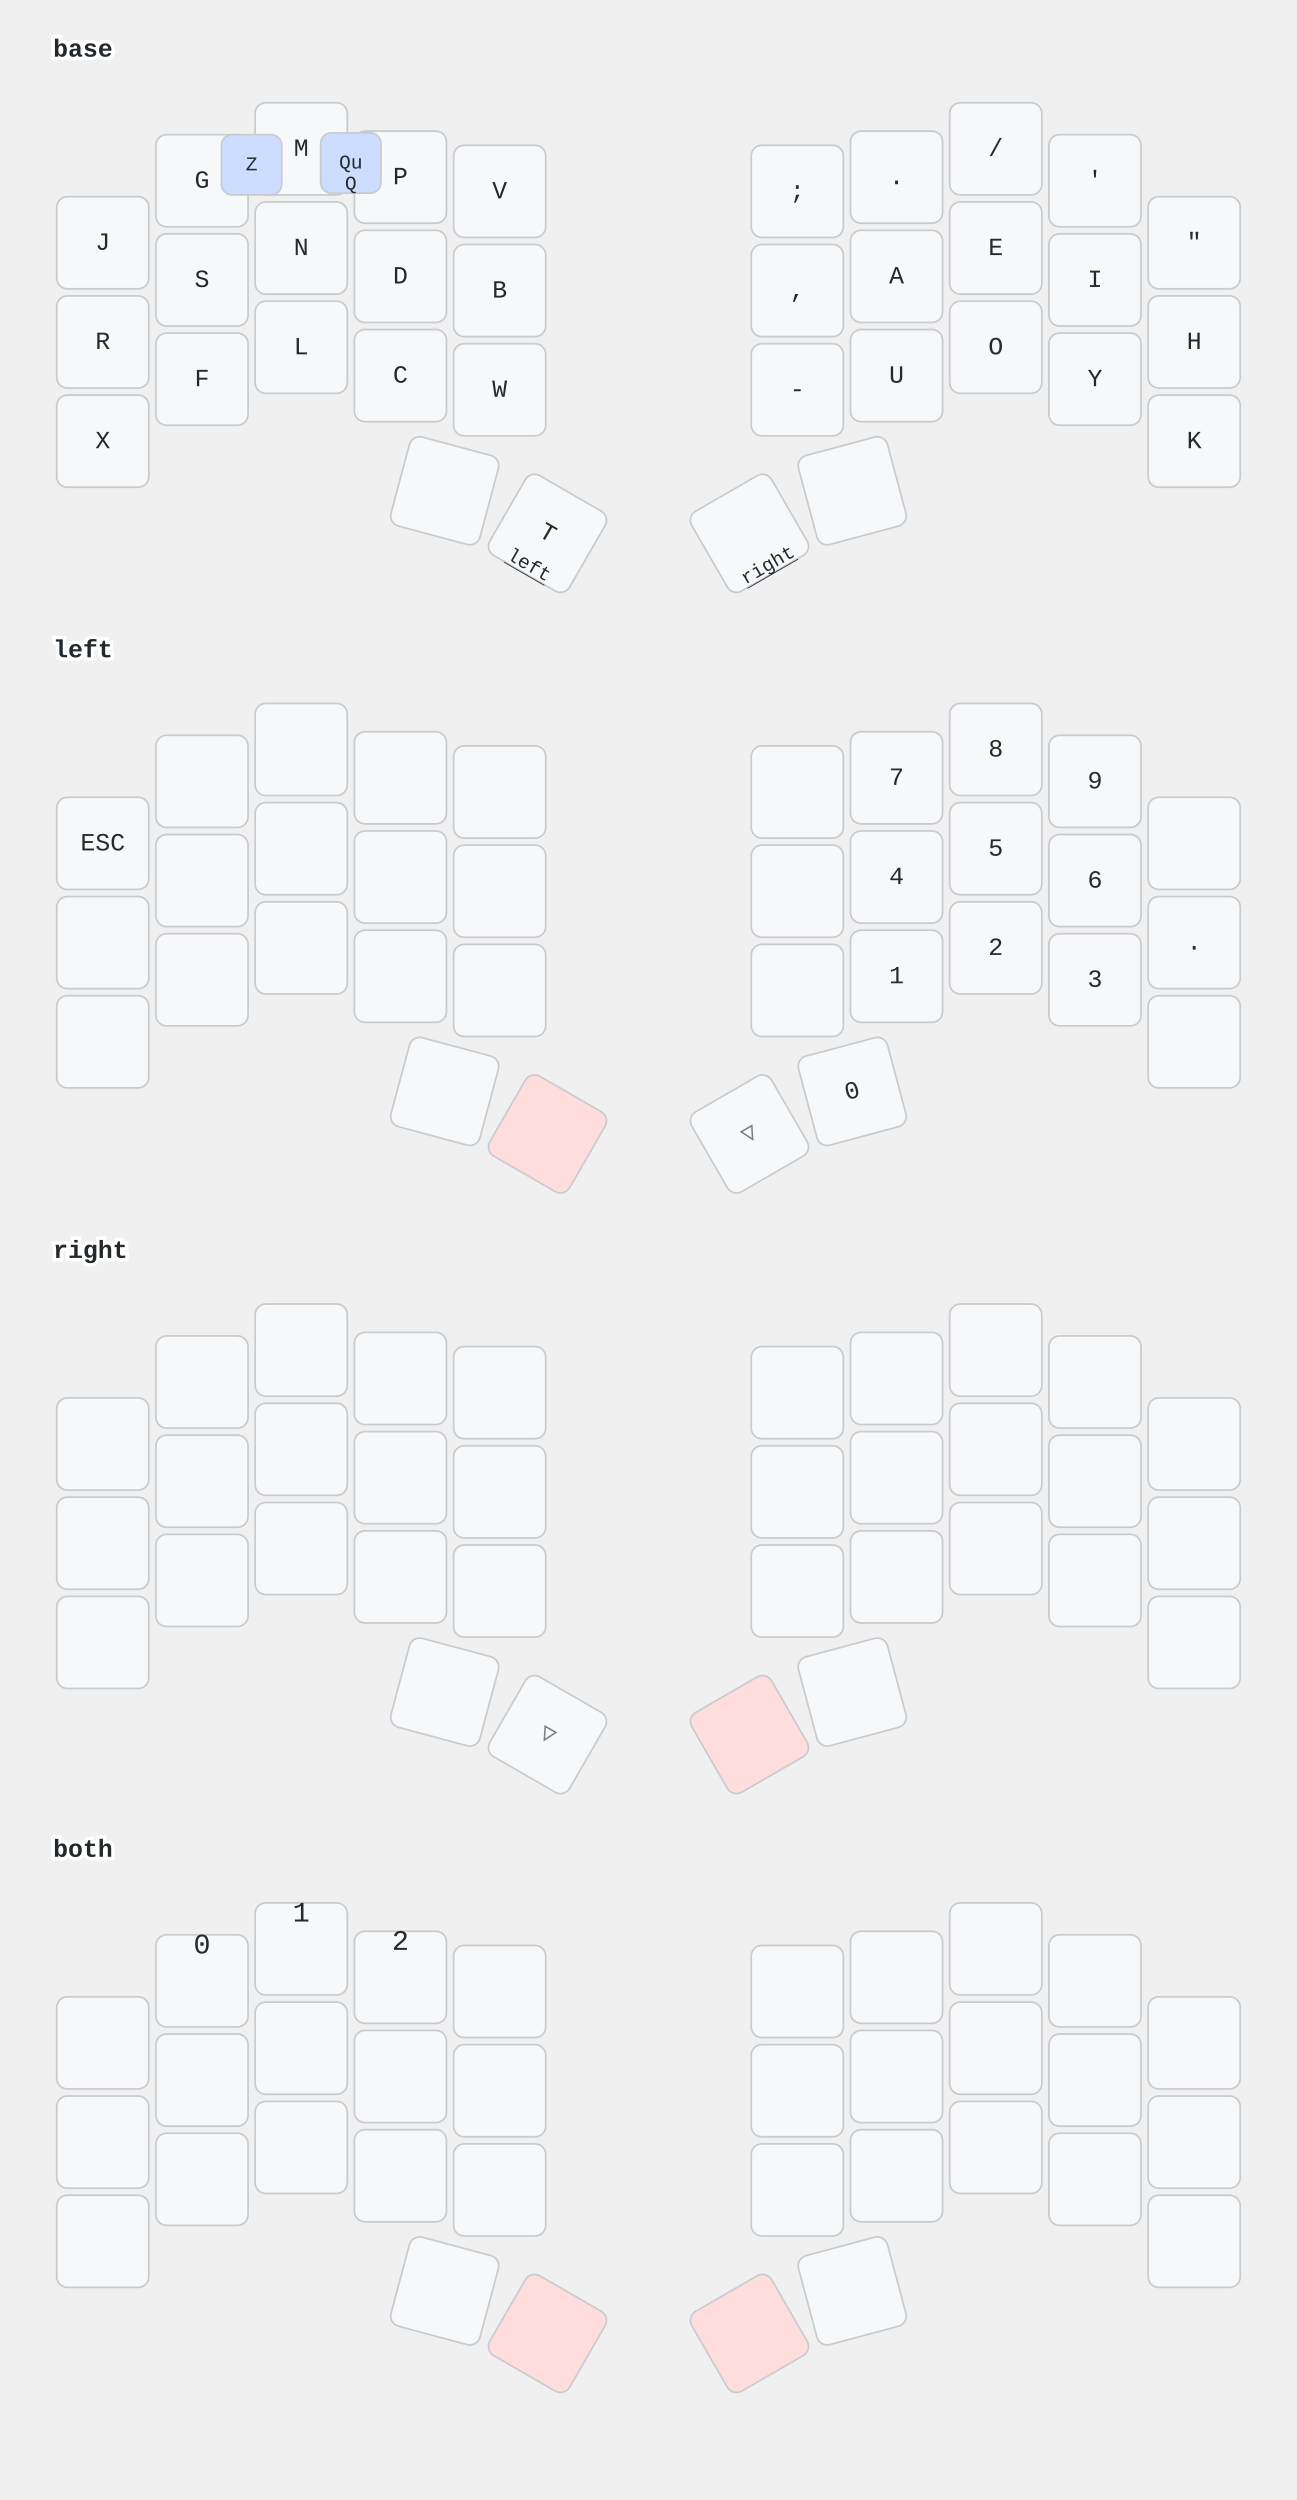
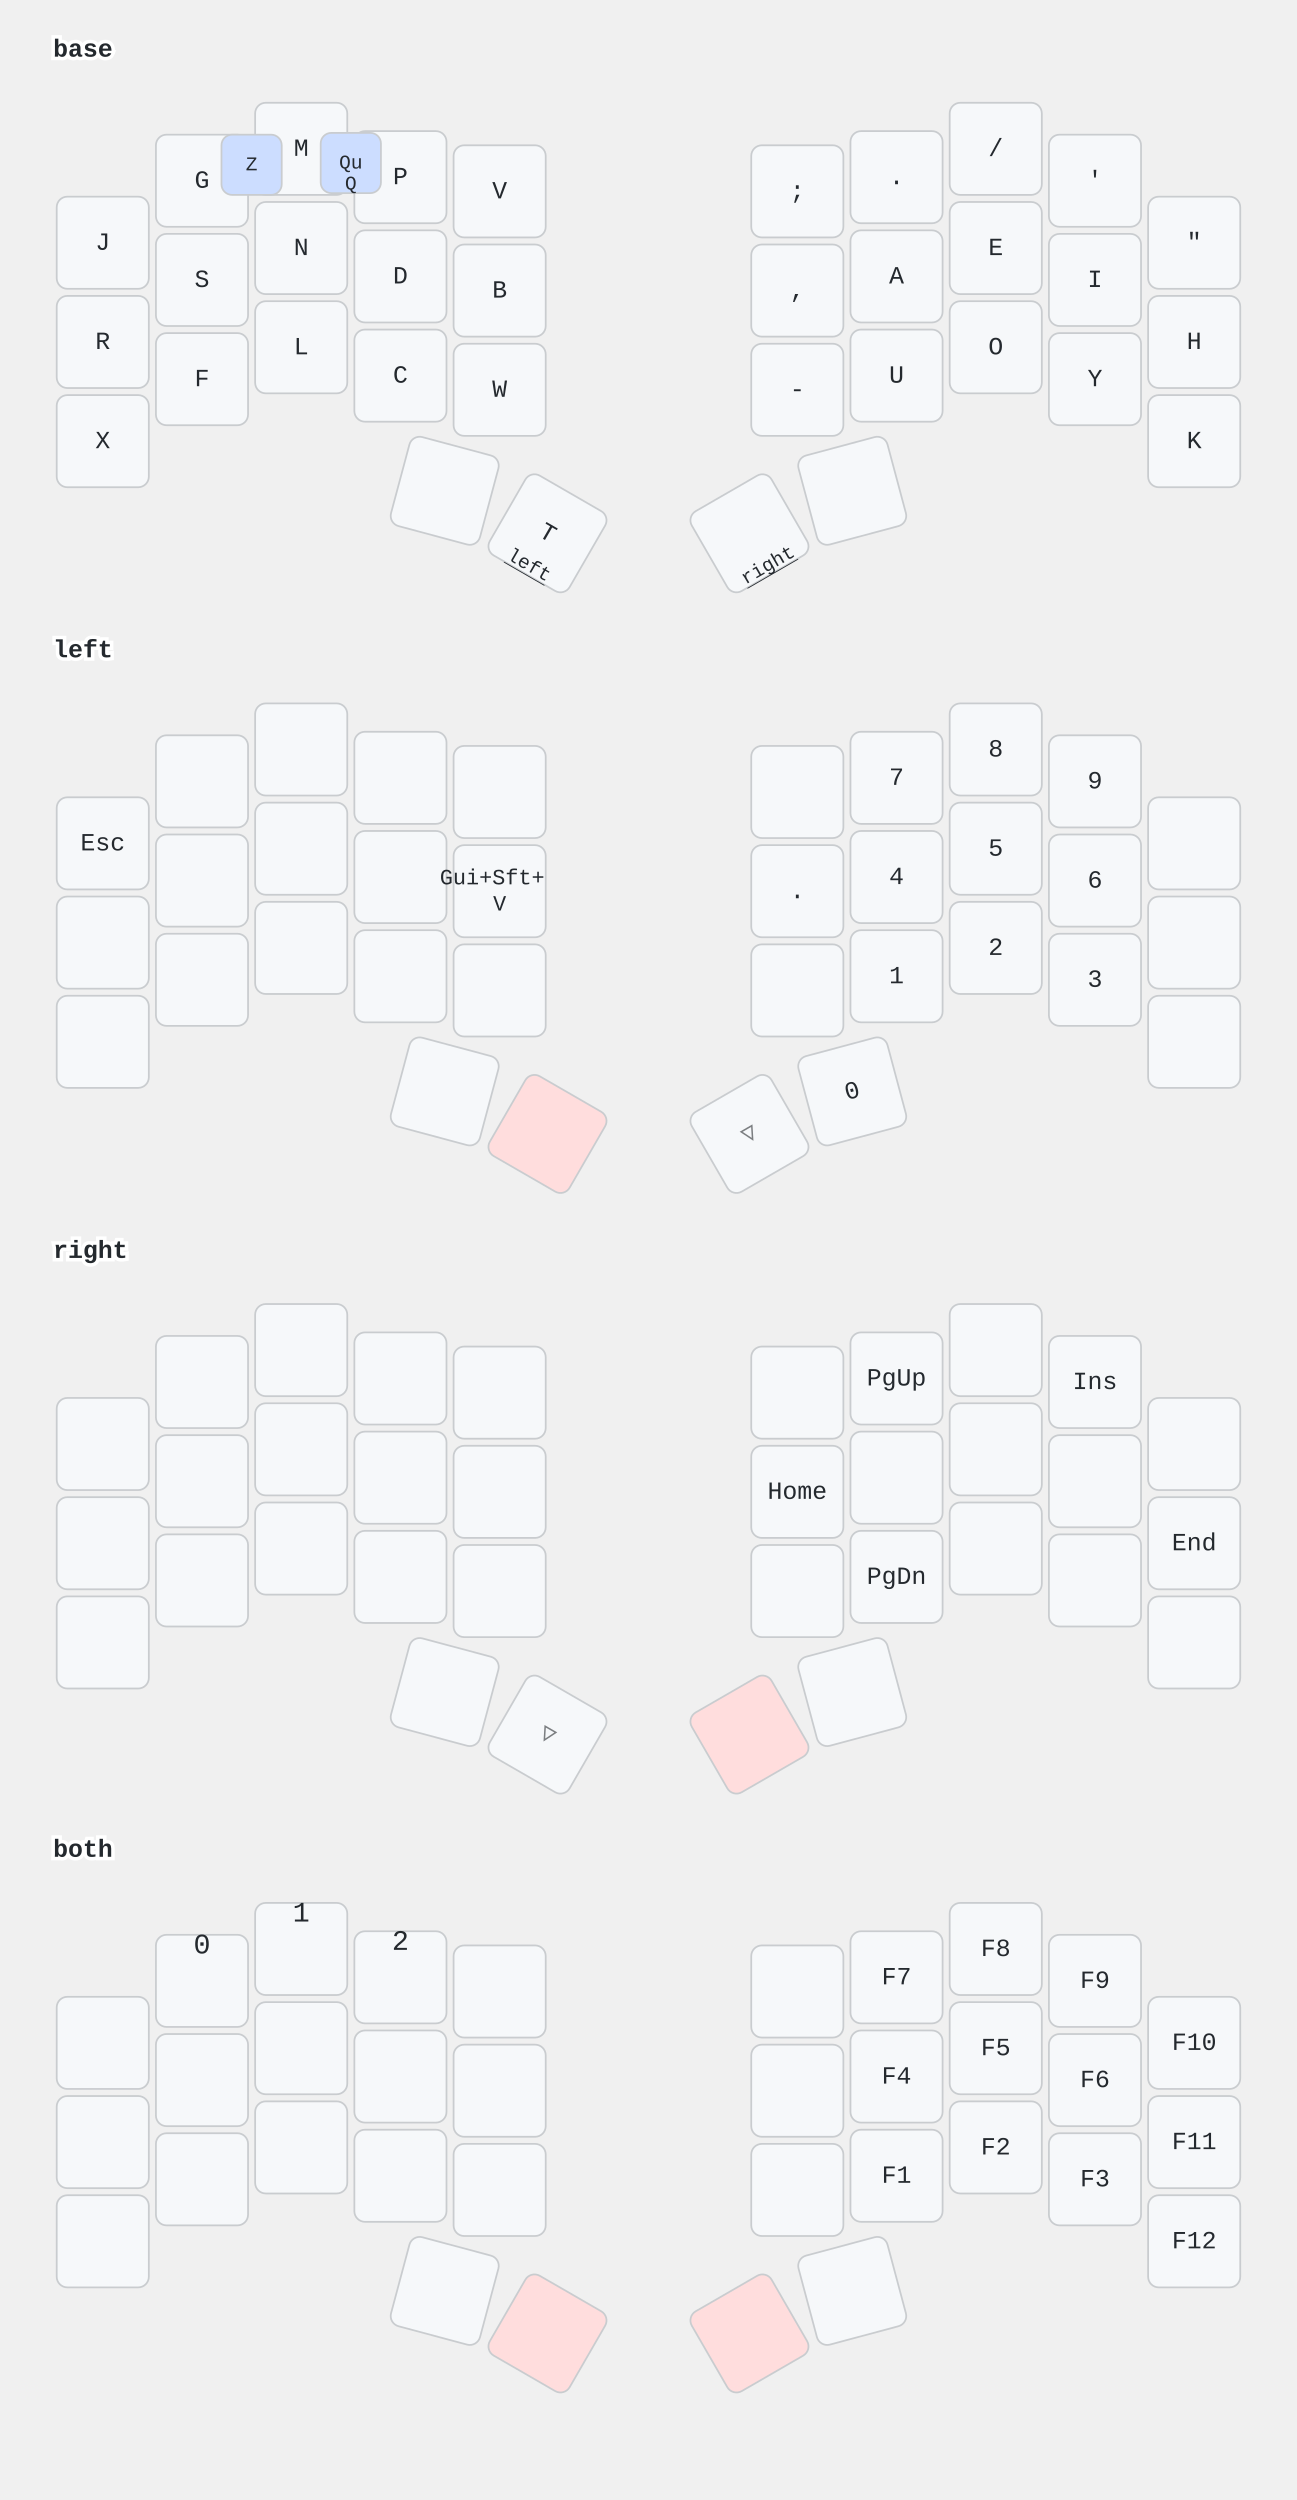
<svg xmlns="http://www.w3.org/2000/svg" xmlns:xlink="http://www.w3.org/1999/xlink" width="732" height="1411" viewBox="0 0 732 1411" class="keymap">
  <defs>/* start glyphs */
<svg id="mdi:apple-keyboard-command">
      <svg id="mdi-apple-keyboard-command" viewBox="0 0 24 24">
        <path d="M6,2A4,4 0 0,1 10,6V8H14V6A4,4 0 0,1 18,2A4,4 0 0,1 22,6A4,4 0 0,1 18,10H16V14H18A4,4 0 0,1 22,18A4,4 0 0,1 18,22A4,4 0 0,1 14,18V16H10V18A4,4 0 0,1 6,22A4,4 0 0,1 2,18A4,4 0 0,1 6,14H8V10H6A4,4 0 0,1 2,6A4,4 0 0,1 6,2M16,18A2,2 0 0,0 18,20A2,2 0 0,0 20,18A2,2 0 0,0 18,16H16V18M14,10H10V14H14V10M6,16A2,2 0 0,0 4,18A2,2 0 0,0 6,20A2,2 0 0,0 8,18V16H6M8,6A2,2 0 0,0 6,4A2,2 0 0,0 4,6A2,2 0 0,0 6,8H8V6M18,8A2,2 0 0,0 20,6A2,2 0 0,0 18,4A2,2 0 0,0 16,6V8H18Z" />
      </svg>
    </svg>
    <svg id="mdi:apple-keyboard-control">
      <svg id="mdi-apple-keyboard-control" viewBox="0 0 24 24">
        <path d="M19.78,11.78L18.36,13.19L12,6.83L5.64,13.19L4.22,11.78L12,4L19.78,11.78Z" />
      </svg>
    </svg>
    <svg id="mdi:apple-keyboard-option">
      <svg id="mdi-apple-keyboard-option" viewBox="0 0 24 24">
        <path d="M3,4H9.11L16.15,18H21V20H14.88L7.84,6H3V4M14,4H21V6H14V4Z" />
      </svg>
    </svg>
    <svg id="mdi:apple-keyboard-shift">
      <svg id="mdi-apple-keyboard-shift" viewBox="0 0 24 24">
        <path d="M15,18V12H17.17L12,6.83L6.83,12H9V18H15M12,4L22,14H17V20H7V14H2L12,4Z" />
      </svg>
    </svg>
    <svg id="mdi:arrow-down">
      <svg id="mdi-arrow-down" viewBox="0 0 24 24">
        <path d="M11,4H13V16L18.5,10.5L19.92,11.92L12,19.84L4.08,11.92L5.5,10.5L11,16V4Z" />
      </svg>
    </svg>
    <svg id="mdi:arrow-left">
      <svg id="mdi-arrow-left" viewBox="0 0 24 24">
        <path d="M20,11V13H8L13.5,18.5L12.08,19.92L4.16,12L12.08,4.08L13.5,5.5L8,11H20Z" />
      </svg>
    </svg>
    <svg id="mdi:arrow-right">
      <svg id="mdi-arrow-right" viewBox="0 0 24 24">
        <path d="M4,11V13H16L10.5,18.5L11.92,19.92L19.84,12L11.92,4.08L10.5,5.5L16,11H4Z" />
      </svg>
    </svg>
    <svg id="mdi:arrow-up">
      <svg id="mdi-arrow-up" viewBox="0 0 24 24">
        <path d="M13,20H11V8L5.5,13.5L4.08,12.08L12,4.16L19.92,12.08L18.5,13.5L13,8V20Z" />
      </svg>
    </svg>
    <svg id="mdi:backspace-outline">
      <svg id="mdi-backspace-outline" viewBox="0 0 24 24">
        <path d="M19,15.59L17.59,17L14,13.41L10.41,17L9,15.59L12.59,12L9,8.41L10.41,7L14,10.59L17.59,7L19,8.41L15.41,12L19,15.59M22,3A2,2 0 0,1 24,5V19A2,2 0 0,1 22,21H7C6.31,21 5.77,20.64 5.41,20.11L0,12L5.41,3.88C5.77,3.35 6.31,3 7,3H22M22,5H7L2.28,12L7,19H22V5Z" />
      </svg>
    </svg>
+     <svg id="mdi:backspace-reverse-outline">
+       <svg id="mdi-backspace-reverse-outline" viewBox="0 0 24 24">
+         <path d="M5,15.59L6.41,17L10,13.41L13.59,17L15,15.59L11.41,12L15,8.41L13.59,7L10,10.59L6.41,7L5,8.41L8.59,12L5,15.59M2,3A2,2 0 0,0 0,5V19A2,2 0 0,0 2,21H17C17.69,21 18.23,20.64 18.59,20.11L24,12L18.59,3.88C18.23,3.35 17.69,3 17,3H2M2,5H17L21.72,12L17,19H2V5Z" />
+       </svg>
+     </svg>
    <svg id="mdi:bluetooth">
      <svg id="mdi-bluetooth" viewBox="0 0 24 24">
        <path d="M14.88,16.29L13,18.17V14.41M13,5.83L14.88,7.71L13,9.58M17.71,7.71L12,2H11V9.58L6.41,5L5,6.41L10.59,12L5,17.58L6.41,19L11,14.41V22H12L17.71,16.29L13.41,12L17.71,7.71Z" />
      </svg>
    </svg>
    <svg id="mdi:close">
      <svg id="mdi-close" viewBox="0 0 24 24">
        <path d="M19,6.41L17.59,5L12,10.59L6.41,5L5,6.41L10.59,12L5,17.59L6.41,19L12,13.41L17.59,19L19,17.59L13.41,12L19,6.41Z" />
      </svg>
    </svg>
    <svg id="mdi:content-copy">
      <svg id="mdi-content-copy" viewBox="0 0 24 24">
        <path d="M19,21H8V7H19M19,5H8A2,2 0 0,0 6,7V21A2,2 0 0,0 8,23H19A2,2 0 0,0 21,21V7A2,2 0 0,0 19,5M16,1H4A2,2 0 0,0 2,3V17H4V3H16V1Z" />
      </svg>
    </svg>
    <svg id="mdi:content-cut">
      <svg id="mdi-content-cut" viewBox="0 0 24 24">
        <path d="M19,3L13,9L15,11L22,4V3M12,12.5A0.5,0.5 0 0,1 11.5,12A0.5,0.5 0 0,1 12,11.5A0.5,0.5 0 0,1 12.5,12A0.5,0.5 0 0,1 12,12.5M6,20A2,2 0 0,1 4,18C4,16.89 4.9,16 6,16A2,2 0 0,1 8,18C8,19.11 7.1,20 6,20M6,8A2,2 0 0,1 4,6C4,4.89 4.9,4 6,4A2,2 0 0,1 8,6C8,7.11 7.1,8 6,8M9.64,7.64C9.87,7.14 10,6.59 10,6A4,4 0 0,0 6,2A4,4 0 0,0 2,6A4,4 0 0,0 6,10C6.59,10 7.14,9.87 7.64,9.64L10,12L7.64,14.36C7.14,14.13 6.59,14 6,14A4,4 0 0,0 2,18A4,4 0 0,0 6,22A4,4 0 0,0 10,18C10,17.41 9.87,16.86 9.64,16.36L12,14L19,21H22V20L9.64,7.64Z" />
      </svg>
    </svg>
    <svg id="mdi:content-paste">
      <svg id="mdi-content-paste" viewBox="0 0 24 24">
        <path d="M19,20H5V4H7V7H17V4H19M12,2A1,1 0 0,1 13,3A1,1 0 0,1 12,4A1,1 0 0,1 11,3A1,1 0 0,1 12,2M19,2H14.82C14.4,0.84 13.3,0 12,0C10.7,0 9.6,0.84 9.18,2H5A2,2 0 0,0 3,4V20A2,2 0 0,0 5,22H19A2,2 0 0,0 21,20V4A2,2 0 0,0 19,2Z" />
      </svg>
    </svg>
    <svg id="mdi:flash">
      <svg id="mdi-flash" viewBox="0 0 24 24">
        <path d="M7,2V13H10V22L17,10H13L17,2H7Z" />
      </svg>
    </svg>
    <svg id="mdi:keyboard-return">
      <svg id="mdi-keyboard-return" viewBox="0 0 24 24">
        <path d="M19,7V11H5.83L9.41,7.41L8,6L2,12L8,18L9.41,16.58L5.83,13H21V7H19Z" />
      </svg>
    </svg>
    <svg id="mdi:keyboard-space">
      <svg id="mdi-keyboard-space" viewBox="0 0 24 24">
        <path d="M3 15H5V19H19V15H21V19C21 20.1 20.1 21 19 21H5C3.9 21 3 20.1 3 19V15Z" />
      </svg>
    </svg>
+     <svg id="mdi:keyboard-tab">
+       <svg id="mdi-keyboard-tab" viewBox="0 0 24 24">
+         <path d="M20,18H22V6H20M11.59,7.41L15.17,11H1V13H15.17L11.59,16.58L13,18L19,12L13,6L11.59,7.41Z" />
+       </svg>
+     </svg>
+     <svg id="mdi:lock-outline">
+       <svg id="mdi-lock-outline" viewBox="0 0 24 24">
+         <path d="M12,17C10.89,17 10,16.1 10,15C10,13.89 10.89,13 12,13A2,2 0 0,1 14,15A2,2 0 0,1 12,17M18,20V10H6V20H18M18,8A2,2 0 0,1 20,10V20A2,2 0 0,1 18,22H6C4.89,22 4,21.1 4,20V10C4,8.89 4.89,8 6,8H7V6A5,5 0 0,1 12,1A5,5 0 0,1 17,6V8H18M12,3A3,3 0 0,0 9,6V8H15V6A3,3 0 0,0 12,3Z" />
+       </svg>
+     </svg>
+     <svg id="mdi:power">
+       <svg id="mdi-power" viewBox="0 0 24 24">
+         <path d="M16.56,5.44L15.11,6.89C16.84,7.94 18,9.83 18,12A6,6 0 0,1 12,18A6,6 0 0,1 6,12C6,9.83 7.16,7.94 8.88,6.88L7.44,5.44C5.36,6.88 4,9.28 4,12A8,8 0 0,0 12,20A8,8 0 0,0 20,12C20,9.28 18.64,6.88 16.56,5.44M13,3H11V13H13" />
+       </svg>
+     </svg>
+     <svg id="mdi:power-sleep">
+       <svg id="mdi-power-sleep" viewBox="0 0 24 24">
+         <path d="M18.73,18C15.4,21.69 9.71,22 6,18.64C2.33,15.31 2.04,9.62 5.37,5.93C6.9,4.25 9,3.2 11.27,3C7.96,6.7 8.27,12.39 12,15.71C13.63,17.19 15.78,18 18,18C18.25,18 18.5,18 18.73,18Z" />
+       </svg>
+     </svg>
    <svg id="mdi:redo">
      <svg id="mdi-redo" viewBox="0 0 24 24">
        <path d="M18.4,10.6C16.55,9 14.15,8 11.5,8C6.85,8 2.92,11.03 1.54,15.22L3.9,16C4.95,12.81 7.95,10.5 11.5,10.5C13.45,10.5 15.23,11.22 16.62,12.38L13,16H22V7L18.4,10.6Z" />
      </svg>
    </svg>
    <svg id="mdi:select-all">
      <svg id="mdi-select-all" viewBox="0 0 24 24">
        <path d="M9,9H15V15H9M7,17H17V7H7M15,5H17V3H15M15,21H17V19H15M19,17H21V15H19M19,9H21V7H19M19,21A2,2 0 0,0 21,19H19M19,13H21V11H19M11,21H13V19H11M9,3H7V5H9M3,17H5V15H3M5,21V19H3A2,2 0 0,0 5,21M19,3V5H21A2,2 0 0,0 19,3M13,3H11V5H13M3,9H5V7H3M7,21H9V19H7M3,13H5V11H3M3,5H5V3A2,2 0 0,0 3,5Z" />
      </svg>
    </svg>
    <svg id="mdi:undo">
      <svg id="mdi-undo" viewBox="0 0 24 24">
        <path d="M12.5,8C9.85,8 7.45,9 5.6,10.6L2,7V16H11L7.38,12.38C8.77,11.22 10.54,10.5 12.5,10.5C16.04,10.5 19.05,12.81 20.1,16L22.47,15.22C21.08,11.03 17.15,8 12.5,8Z" />
+       </svg>
+     </svg>
+     <svg id="mdi:volume-high">
+       <svg id="mdi-volume-high" viewBox="0 0 24 24">
+         <path d="M14,3.23V5.29C16.89,6.15 19,8.83 19,12C19,15.17 16.89,17.84 14,18.7V20.77C18,19.86 21,16.28 21,12C21,7.72 18,4.14 14,3.23M16.5,12C16.5,10.23 15.5,8.71 14,7.97V16C15.5,15.29 16.5,13.76 16.5,12M3,9V15H7L12,20V4L7,9H3Z" />
+       </svg>
+     </svg>
+     <svg id="mdi:volume-low">
+       <svg id="mdi-volume-low" viewBox="0 0 24 24">
+         <path d="M7,9V15H11L16,20V4L11,9H7Z" />
+       </svg>
+     </svg>
+     <svg id="mdi:volume-off">
+       <svg id="mdi-volume-off" viewBox="0 0 24 24">
+         <path d="M12,4L9.91,6.09L12,8.18M4.27,3L3,4.27L7.73,9H3V15H7L12,20V13.27L16.25,17.53C15.58,18.04 14.83,18.46 14,18.7V20.77C15.38,20.45 16.63,19.82 17.68,18.96L19.73,21L21,19.73L12,10.73M19,12C19,12.94 18.8,13.82 18.46,14.64L19.97,16.15C20.62,14.91 21,13.5 21,12C21,7.72 18,4.14 14,3.23V5.29C16.89,6.15 19,8.83 19,12M16.5,12C16.5,10.23 15.5,8.71 14,7.97V10.18L16.45,12.63C16.5,12.43 16.5,12.21 16.5,12Z" />
      </svg>
    </svg>
  </defs>/* end glyphs */
<style>/* inherit to force styles through use tags */
svg path {
    fill: inherit;
}

/* font and background color specifications */
svg.keymap {
    font-family: SFMono-Regular,Consolas,Liberation Mono,Menlo,monospace;
    font-size: 14px;
    font-kerning: normal;
    text-rendering: optimizeLegibility;
    fill: #24292e;
}

/* default key styling */
rect.key {
    fill: #f6f8fa;
}

rect.key, rect.combo {
    stroke: #c9cccf;
    stroke-width: 1;
}

/* default key side styling, only used is draw_key_sides is set */
rect.side {
    filter: brightness(90%);
}

/* color accent for combo boxes */
rect.combo, rect.combo-separate {
    fill: #cdf;
}

/* color accent for held keys */
rect.held, rect.combo.held {
    fill: #fdd;
}

/* color accent for ghost (optional) keys */
rect.ghost, rect.combo.ghost {
    stroke-dasharray: 4, 4;
    stroke-width: 2;
}

text {
    text-anchor: middle;
    dominant-baseline: middle;
}

/* styling for layer labels */
text.label {
    font-weight: bold;
    text-anchor: start;
    stroke: white;
    stroke-width: 4;
    paint-order: stroke;
}

/* styling for optional footer */
text.footer {
    text-anchor: end;
    dominant-baseline: auto;
    stroke: white;
    stroke-width: 4;
    paint-order: stroke;
}

/* styling for combo tap, and key hold/shifted label text */
text.combo, text.hold, text.shifted {
    font-size: 11px;
}

text.hold {
    text-anchor: middle;
    dominant-baseline: auto;
}

text.shifted {
    text-anchor: middle;
    dominant-baseline: hanging;
}

text.layer-activator {
    text-decoration: underline;
}

/* styling for hold/shifted label text in combo box */
text.combo.hold, text.combo.shifted {
    font-size: 8px;
}

/* lighter symbol for transparent keys */
text.trans {
    fill: #7b7e81;
}

/* styling for combo dendrons */
path.combo {
    stroke-width: 1;
    stroke: gray;
    fill: none;
}

/* Start Tabler Icons Cleanup */
/* cannot use height/width with glyphs */
.icon-tabler &gt; path {
    fill: inherit;
    stroke: inherit;
    stroke-width: 2;
}
/* hide tabler's default box */
.icon-tabler &gt; path[stroke="none"][fill="none"] {
    visibility: hidden;
}
/* End Tabler Icons Cleanup */

@media (prefers-color-scheme: dark) {
svg.keymap { fill: #d1d6db; }
rect.key { fill: #3f4750; }
rect.key, rect.combo { stroke: #60666c; }
rect.combo, rect.combo-separate { fill: #1f3d7a; }
rect.held, rect.combo.held { fill: #854747; }
text.label, text.footer { stroke: black; }
text.trans { fill: #7e8184; }
path.combo { stroke: #7f7f7f; }

}
.sym_sub_text.tap {
  translate: -5px 2px;
  font-size: 20px;
}
.sym_sub_text.shifted {
  translate: 10px 13px;
  font-size: 16px;
  opacity: 1.0;
}
.combo_hold_tap.tap {
  translate: 0px -6px;
}
.combo_hold_tap.hold {
  translate: 0px -4px;
}
text.combo.hold {
  font-size: 11px;
}
</style>
  <g transform="translate(30, 0)" class="layer-base">
    <text x="0" y="28" class="label" id="base">base</text>
    <g transform="translate(0, 56)">
      <g transform="translate(28, 81)" class="key keypos-0">
        <rect rx="6" ry="6" x="-26" y="-26" width="52" height="52" class="key" />
        <text x="0" y="0" class="key tap">J</text>
      </g>
      <g transform="translate(84, 46)" class="key keypos-1">
        <rect rx="6" ry="6" x="-26" y="-26" width="52" height="52" class="key" />
        <text x="0" y="0" class="key tap">G</text>
      </g>
      <g transform="translate(140, 28)" class="key keypos-2">
        <rect rx="6" ry="6" x="-26" y="-26" width="52" height="52" class="key" />
        <text x="0" y="0" class="key tap">M</text>
      </g>
      <g transform="translate(196, 44)" class="key keypos-3">
        <rect rx="6" ry="6" x="-26" y="-26" width="52" height="52" class="key" />
        <text x="0" y="0" class="key tap">P</text>
      </g>
      <g transform="translate(252, 52)" class="key keypos-4">
        <rect rx="6" ry="6" x="-26" y="-26" width="52" height="52" class="key" />
        <text x="0" y="0" class="key tap">V</text>
      </g>
      <g transform="translate(420, 52)" class="key keypos-5">
        <rect rx="6" ry="6" x="-26" y="-26" width="52" height="52" class="key" />
        <text x="0" y="0" class="key tap">;</text>
      </g>
      <g transform="translate(476, 44)" class="key keypos-6">
        <rect rx="6" ry="6" x="-26" y="-26" width="52" height="52" class="key" />
        <text x="0" y="0" class="key tap">.</text>
      </g>
      <g transform="translate(532, 28)" class="key keypos-7">
        <rect rx="6" ry="6" x="-26" y="-26" width="52" height="52" class="key" />
        <text x="0" y="0" class="key tap">/</text>
      </g>
      <g transform="translate(588, 46)" class="key keypos-8">
        <rect rx="6" ry="6" x="-26" y="-26" width="52" height="52" class="key" />
        <text x="0" y="0" class="key tap">'</text>
      </g>
      <g transform="translate(644, 81)" class="key keypos-9">
        <rect rx="6" ry="6" x="-26" y="-26" width="52" height="52" class="key" />
        <text x="0" y="0" class="key tap">"</text>
      </g>
      <g transform="translate(28, 137)" class="key keypos-10">
        <rect rx="6" ry="6" x="-26" y="-26" width="52" height="52" class="key" />
        <text x="0" y="0" class="key tap">R</text>
        <use href="#mdi:apple-keyboard-control" xlink:href="#mdi:apple-keyboard-control" x="-8" y="9" height="15" width="15.0" class="key hold glyph mdi:apple-keyboard-control" />
      </g>
      <g transform="translate(84, 102)" class="key keypos-11">
        <rect rx="6" ry="6" x="-26" y="-26" width="52" height="52" class="key" />
        <text x="0" y="0" class="key tap">S</text>
        <use href="#mdi:apple-keyboard-option" xlink:href="#mdi:apple-keyboard-option" x="-8" y="9" height="15" width="15.0" class="key hold glyph mdi:apple-keyboard-option" />
      </g>
      <g transform="translate(140, 84)" class="key keypos-12">
        <rect rx="6" ry="6" x="-26" y="-26" width="52" height="52" class="key" />
        <text x="0" y="0" class="key tap">N</text>
        <use href="#mdi:apple-keyboard-command" xlink:href="#mdi:apple-keyboard-command" x="-8" y="9" height="15" width="15.0" class="key hold glyph mdi:apple-keyboard-command" />
      </g>
      <g transform="translate(196, 100)" class="key keypos-13">
        <rect rx="6" ry="6" x="-26" y="-26" width="52" height="52" class="key" />
        <text x="0" y="0" class="key tap">D</text>
        <use href="#mdi:apple-keyboard-shift" xlink:href="#mdi:apple-keyboard-shift" x="-8" y="9" height="15" width="15.0" class="key hold glyph mdi:apple-keyboard-shift" />
      </g>
      <g transform="translate(252, 108)" class="key keypos-14">
        <rect rx="6" ry="6" x="-26" y="-26" width="52" height="52" class="key" />
        <text x="0" y="0" class="key tap">B</text>
      </g>
      <g transform="translate(420, 108)" class="key keypos-15">
        <rect rx="6" ry="6" x="-26" y="-26" width="52" height="52" class="key" />
        <text x="0" y="0" class="key tap">,</text>
      </g>
      <g transform="translate(476, 100)" class="key keypos-16">
        <rect rx="6" ry="6" x="-26" y="-26" width="52" height="52" class="key" />
        <text x="0" y="0" class="key tap">A</text>
        <use href="#mdi:apple-keyboard-shift" xlink:href="#mdi:apple-keyboard-shift" x="-8" y="9" height="15" width="15.0" class="key hold glyph mdi:apple-keyboard-shift" />
      </g>
      <g transform="translate(532, 84)" class="key keypos-17">
        <rect rx="6" ry="6" x="-26" y="-26" width="52" height="52" class="key" />
        <text x="0" y="0" class="key tap">E</text>
        <use href="#mdi:apple-keyboard-command" xlink:href="#mdi:apple-keyboard-command" x="-8" y="9" height="15" width="15.0" class="key hold glyph mdi:apple-keyboard-command" />
      </g>
      <g transform="translate(588, 102)" class="key keypos-18">
        <rect rx="6" ry="6" x="-26" y="-26" width="52" height="52" class="key" />
        <text x="0" y="0" class="key tap">I</text>
        <use href="#mdi:apple-keyboard-option" xlink:href="#mdi:apple-keyboard-option" x="-8" y="9" height="15" width="15.0" class="key hold glyph mdi:apple-keyboard-option" />
      </g>
      <g transform="translate(644, 137)" class="key keypos-19">
        <rect rx="6" ry="6" x="-26" y="-26" width="52" height="52" class="key" />
        <text x="0" y="0" class="key tap">H</text>
        <use href="#mdi:apple-keyboard-control" xlink:href="#mdi:apple-keyboard-control" x="-8" y="9" height="15" width="15.0" class="key hold glyph mdi:apple-keyboard-control" />
      </g>
      <g transform="translate(28, 193)" class="key keypos-20">
        <rect rx="6" ry="6" x="-26" y="-26" width="52" height="52" class="key" />
        <text x="0" y="0" class="key tap">X</text>
      </g>
      <g transform="translate(84, 158)" class="key keypos-21">
        <rect rx="6" ry="6" x="-26" y="-26" width="52" height="52" class="key" />
        <text x="0" y="0" class="key tap">F</text>
      </g>
      <g transform="translate(140, 140)" class="key keypos-22">
        <rect rx="6" ry="6" x="-26" y="-26" width="52" height="52" class="key" />
        <text x="0" y="0" class="key tap">L</text>
      </g>
      <g transform="translate(196, 156)" class="key keypos-23">
        <rect rx="6" ry="6" x="-26" y="-26" width="52" height="52" class="key" />
        <text x="0" y="0" class="key tap">C</text>
      </g>
      <g transform="translate(252, 164)" class="key keypos-24">
        <rect rx="6" ry="6" x="-26" y="-26" width="52" height="52" class="key" />
        <text x="0" y="0" class="key tap">W</text>
      </g>
      <g transform="translate(420, 164)" class="key keypos-25">
        <rect rx="6" ry="6" x="-26" y="-26" width="52" height="52" class="key" />
        <text x="0" y="0" class="key tap">-</text>
      </g>
      <g transform="translate(476, 156)" class="key keypos-26">
        <rect rx="6" ry="6" x="-26" y="-26" width="52" height="52" class="key" />
        <text x="0" y="0" class="key tap">U</text>
      </g>
      <g transform="translate(532, 140)" class="key keypos-27">
        <rect rx="6" ry="6" x="-26" y="-26" width="52" height="52" class="key" />
        <text x="0" y="0" class="key tap">O</text>
      </g>
      <g transform="translate(588, 158)" class="key keypos-28">
        <rect rx="6" ry="6" x="-26" y="-26" width="52" height="52" class="key" />
        <text x="0" y="0" class="key tap">Y</text>
      </g>
      <g transform="translate(644, 193)" class="key keypos-29">
        <rect rx="6" ry="6" x="-26" y="-26" width="52" height="52" class="key" />
        <text x="0" y="0" class="key tap">K</text>
      </g>
      <g transform="translate(221, 221) rotate(15.0)" class="key keypos-30">
        <rect rx="6" ry="6" x="-26" y="-26" width="52" height="52" class="key" />
        <use href="#mdi:backspace-outline" xlink:href="#mdi:backspace-outline" x="-9" y="-9" height="18" width="18.0" class="key tap glyph mdi:backspace-outline" />
      </g>
      <g transform="translate(279, 245) rotate(30.0)" class="key keypos-31">
        <rect rx="6" ry="6" x="-26" y="-26" width="52" height="52" class="key" />
        <text x="0" y="0" class="key tap">T</text>
        <a href="#left">
          <text x="0" y="24" class="key hold layer-activator">left</text>
        </a>
      </g>
      <g transform="translate(393, 245) rotate(-30.0)" class="key keypos-32">
        <rect rx="6" ry="6" x="-26" y="-26" width="52" height="52" class="key" />
        <use href="#mdi:keyboard-space" xlink:href="#mdi:keyboard-space" x="-9" y="-9" height="18" width="18.0" class="key tap glyph mdi:keyboard-space" />
        <a href="#right">
          <text x="0" y="24" class="key hold layer-activator">right</text>
        </a>
      </g>
      <g transform="translate(451, 221) rotate(-15.0)" class="key keypos-33">
        <rect rx="6" ry="6" x="-26" y="-26" width="52" height="52" class="key" />
        <use href="#mdi:keyboard-return" xlink:href="#mdi:keyboard-return" x="-9" y="-9" height="18" width="18.0" class="key tap glyph mdi:keyboard-return" />
      </g>
      <g class="combo combo_hold_tap combopos-0">
        <rect rx="6" ry="6" x="151" y="19" width="34" height="34" class="combo combo_hold_tap" />
        <text x="168" y="36" class="combo combo_hold_tap tap">Qu</text>
        <text x="168" y="51" class="combo combo_hold_tap hold">Q</text>
      </g>
      <g class="combo combopos-1">
        <rect rx="6" ry="6" x="95" y="20" width="34" height="34" class="combo" />
        <text x="112" y="37" class="combo tap">Z</text>
      </g>
    </g>
  </g>
  <g transform="translate(30, 339)" class="layer-left">
    <text x="0" y="28" class="label" id="left">left</text>
    <g transform="translate(0, 56)">
      <g transform="translate(28, 81)" class="key keypos-0">
        <rect rx="6" ry="6" x="-26" y="-26" width="52" height="52" class="key" />
-         <text x="0" y="0" class="key tap">ESC</text>
+         <text x="0" y="0" class="key tap">Esc</text>
      </g>
      <g transform="translate(84, 46)" class="key keypos-1">
        <rect rx="6" ry="6" x="-26" y="-26" width="52" height="52" class="key" />
      </g>
      <g transform="translate(140, 28)" class="key keypos-2">
        <rect rx="6" ry="6" x="-26" y="-26" width="52" height="52" class="key" />
        <use href="#mdi:undo" xlink:href="#mdi:undo" x="-9" y="-9" height="18" width="18.0" class="key tap glyph mdi:undo" />
      </g>
      <g transform="translate(196, 44)" class="key keypos-3">
        <rect rx="6" ry="6" x="-26" y="-26" width="52" height="52" class="key" />
        <use href="#mdi:redo" xlink:href="#mdi:redo" x="-9" y="-9" height="18" width="18.0" class="key tap glyph mdi:redo" />
      </g>
      <g transform="translate(252, 52)" class="key keypos-4">
        <rect rx="6" ry="6" x="-26" y="-26" width="52" height="52" class="key" />
      </g>
      <g transform="translate(420, 52)" class="key keypos-5">
        <rect rx="6" ry="6" x="-26" y="-26" width="52" height="52" class="key" />
      </g>
      <g transform="translate(476, 44)" class="key keypos-6">
        <rect rx="6" ry="6" x="-26" y="-26" width="52" height="52" class="key" />
        <text x="0" y="0" class="key tap">7</text>
      </g>
      <g transform="translate(532, 28)" class="key keypos-7">
        <rect rx="6" ry="6" x="-26" y="-26" width="52" height="52" class="key" />
        <text x="0" y="0" class="key tap">8</text>
      </g>
      <g transform="translate(588, 46)" class="key keypos-8">
        <rect rx="6" ry="6" x="-26" y="-26" width="52" height="52" class="key" />
        <text x="0" y="0" class="key tap">9</text>
      </g>
      <g transform="translate(644, 81)" class="key keypos-9">
        <rect rx="6" ry="6" x="-26" y="-26" width="52" height="52" class="key" />
      </g>
      <g transform="translate(28, 137)" class="key keypos-10">
        <rect rx="6" ry="6" x="-26" y="-26" width="52" height="52" class="key" />
        <use href="#mdi:select-all" xlink:href="#mdi:select-all" x="-9" y="-9" height="18" width="18.0" class="key tap glyph mdi:select-all" />
+         <use href="#mdi:apple-keyboard-control" xlink:href="#mdi:apple-keyboard-control" x="-8" y="9" height="15" width="15.0" class="key hold glyph mdi:apple-keyboard-control" />
      </g>
      <g transform="translate(84, 102)" class="key keypos-11">
        <rect rx="6" ry="6" x="-26" y="-26" width="52" height="52" class="key" />
        <use href="#mdi:content-cut" xlink:href="#mdi:content-cut" x="-9" y="-9" height="18" width="18.0" class="key tap glyph mdi:content-cut" />
+         <use href="#mdi:apple-keyboard-option" xlink:href="#mdi:apple-keyboard-option" x="-8" y="9" height="15" width="15.0" class="key hold glyph mdi:apple-keyboard-option" />
      </g>
      <g transform="translate(140, 84)" class="key keypos-12">
        <rect rx="6" ry="6" x="-26" y="-26" width="52" height="52" class="key" />
        <use href="#mdi:content-copy" xlink:href="#mdi:content-copy" x="-9" y="-9" height="18" width="18.0" class="key tap glyph mdi:content-copy" />
+         <use href="#mdi:apple-keyboard-command" xlink:href="#mdi:apple-keyboard-command" x="-8" y="9" height="15" width="15.0" class="key hold glyph mdi:apple-keyboard-command" />
      </g>
      <g transform="translate(196, 100)" class="key keypos-13">
        <rect rx="6" ry="6" x="-26" y="-26" width="52" height="52" class="key" />
        <use href="#mdi:content-paste" xlink:href="#mdi:content-paste" x="-9" y="-9" height="18" width="18.0" class="key tap glyph mdi:content-paste" />
+         <use href="#mdi:apple-keyboard-shift" xlink:href="#mdi:apple-keyboard-shift" x="-8" y="9" height="15" width="15.0" class="key hold glyph mdi:apple-keyboard-shift" />
      </g>
      <g transform="translate(252, 108)" class="key keypos-14">
        <rect rx="6" ry="6" x="-26" y="-26" width="52" height="52" class="key" />
+         <text x="0" y="0" class="key tap">
+           <tspan x="0" dy="-0.6em" style="font-size: 88%">Gui+Sft+</tspan>
+           <tspan x="0" dy="1.2em" style="font-size: 88%">V</tspan>
+         </text>
      </g>
      <g transform="translate(420, 108)" class="key keypos-15">
        <rect rx="6" ry="6" x="-26" y="-26" width="52" height="52" class="key" />
+         <text x="0" y="0" class="key tap">.</text>
      </g>
      <g transform="translate(476, 100)" class="key keypos-16">
        <rect rx="6" ry="6" x="-26" y="-26" width="52" height="52" class="key" />
        <text x="0" y="0" class="key tap">4</text>
-         <use href="#mdi:apple-keyboard-shift" xlink:href="#mdi:apple-keyboard-shift" x="-8" y="9" height="15" width="15.0" class="key hold glyph mdi:apple-keyboard-shift" />
      </g>
      <g transform="translate(532, 84)" class="key keypos-17">
        <rect rx="6" ry="6" x="-26" y="-26" width="52" height="52" class="key" />
        <text x="0" y="0" class="key tap">5</text>
-         <use href="#mdi:apple-keyboard-command" xlink:href="#mdi:apple-keyboard-command" x="-8" y="9" height="15" width="15.0" class="key hold glyph mdi:apple-keyboard-command" />
      </g>
      <g transform="translate(588, 102)" class="key keypos-18">
        <rect rx="6" ry="6" x="-26" y="-26" width="52" height="52" class="key" />
        <text x="0" y="0" class="key tap">6</text>
-         <use href="#mdi:apple-keyboard-option" xlink:href="#mdi:apple-keyboard-option" x="-8" y="9" height="15" width="15.0" class="key hold glyph mdi:apple-keyboard-option" />
      </g>
      <g transform="translate(644, 137)" class="key keypos-19">
        <rect rx="6" ry="6" x="-26" y="-26" width="52" height="52" class="key" />
-         <text x="0" y="0" class="key tap">.</text>
-         <use href="#mdi:apple-keyboard-control" xlink:href="#mdi:apple-keyboard-control" x="-8" y="9" height="15" width="15.0" class="key hold glyph mdi:apple-keyboard-control" />
      </g>
      <g transform="translate(28, 193)" class="key keypos-20">
        <rect rx="6" ry="6" x="-26" y="-26" width="52" height="52" class="key" />
      </g>
      <g transform="translate(84, 158)" class="key keypos-21">
        <rect rx="6" ry="6" x="-26" y="-26" width="52" height="52" class="key" />
      </g>
      <g transform="translate(140, 140)" class="key keypos-22">
        <rect rx="6" ry="6" x="-26" y="-26" width="52" height="52" class="key" />
      </g>
      <g transform="translate(196, 156)" class="key keypos-23">
        <rect rx="6" ry="6" x="-26" y="-26" width="52" height="52" class="key" />
      </g>
      <g transform="translate(252, 164)" class="key keypos-24">
        <rect rx="6" ry="6" x="-26" y="-26" width="52" height="52" class="key" />
      </g>
      <g transform="translate(420, 164)" class="key keypos-25">
        <rect rx="6" ry="6" x="-26" y="-26" width="52" height="52" class="key" />
      </g>
      <g transform="translate(476, 156)" class="key keypos-26">
        <rect rx="6" ry="6" x="-26" y="-26" width="52" height="52" class="key" />
        <text x="0" y="0" class="key tap">1</text>
      </g>
      <g transform="translate(532, 140)" class="key keypos-27">
        <rect rx="6" ry="6" x="-26" y="-26" width="52" height="52" class="key" />
        <text x="0" y="0" class="key tap">2</text>
      </g>
      <g transform="translate(588, 158)" class="key keypos-28">
        <rect rx="6" ry="6" x="-26" y="-26" width="52" height="52" class="key" />
        <text x="0" y="0" class="key tap">3</text>
      </g>
      <g transform="translate(644, 193)" class="key keypos-29">
        <rect rx="6" ry="6" x="-26" y="-26" width="52" height="52" class="key" />
      </g>
      <g transform="translate(221, 221) rotate(15.0)" class="key keypos-30">
        <rect rx="6" ry="6" x="-26" y="-26" width="52" height="52" class="key" />
      </g>
      <g transform="translate(279, 245) rotate(30.0)" class="key held keypos-31">
        <rect rx="6" ry="6" x="-26" y="-26" width="52" height="52" class="key held" />
      </g>
      <g transform="translate(393, 245) rotate(-30.0)" class="key trans keypos-32">
        <rect rx="6" ry="6" x="-26" y="-26" width="52" height="52" class="key trans" />
        <text x="0" y="0" class="key trans tap">▽</text>
      </g>
      <g transform="translate(451, 221) rotate(-15.0)" class="key keypos-33">
        <rect rx="6" ry="6" x="-26" y="-26" width="52" height="52" class="key" />
        <text x="0" y="0" class="key tap">0</text>
      </g>
    </g>
  </g>
  <g transform="translate(30, 678)" class="layer-right">
    <text x="0" y="28" class="label" id="right">right</text>
    <g transform="translate(0, 56)">
      <g transform="translate(28, 81)" class="key keypos-0">
        <rect rx="6" ry="6" x="-26" y="-26" width="52" height="52" class="key" />
      </g>
      <g transform="translate(84, 46)" class="key keypos-1">
        <rect rx="6" ry="6" x="-26" y="-26" width="52" height="52" class="key" />
      </g>
      <g transform="translate(140, 28)" class="key keypos-2">
        <rect rx="6" ry="6" x="-26" y="-26" width="52" height="52" class="key" />
      </g>
      <g transform="translate(196, 44)" class="key keypos-3">
        <rect rx="6" ry="6" x="-26" y="-26" width="52" height="52" class="key" />
      </g>
      <g transform="translate(252, 52)" class="key keypos-4">
        <rect rx="6" ry="6" x="-26" y="-26" width="52" height="52" class="key" />
      </g>
      <g transform="translate(420, 52)" class="key keypos-5">
        <rect rx="6" ry="6" x="-26" y="-26" width="52" height="52" class="key" />
      </g>
      <g transform="translate(476, 44)" class="key keypos-6">
        <rect rx="6" ry="6" x="-26" y="-26" width="52" height="52" class="key" />
+         <text x="0" y="0" class="key tap">PgUp</text>
      </g>
      <g transform="translate(532, 28)" class="key keypos-7">
        <rect rx="6" ry="6" x="-26" y="-26" width="52" height="52" class="key" />
        <use href="#mdi:arrow-up" xlink:href="#mdi:arrow-up" x="-9" y="-9" height="18" width="18.0" class="key tap glyph mdi:arrow-up" />
      </g>
      <g transform="translate(588, 46)" class="key keypos-8">
        <rect rx="6" ry="6" x="-26" y="-26" width="52" height="52" class="key" />
+         <text x="0" y="0" class="key tap">Ins</text>
      </g>
      <g transform="translate(644, 81)" class="key keypos-9">
        <rect rx="6" ry="6" x="-26" y="-26" width="52" height="52" class="key" />
      </g>
      <g transform="translate(28, 137)" class="key keypos-10">
        <rect rx="6" ry="6" x="-26" y="-26" width="52" height="52" class="key" />
      </g>
      <g transform="translate(84, 102)" class="key keypos-11">
        <rect rx="6" ry="6" x="-26" y="-26" width="52" height="52" class="key" />
      </g>
      <g transform="translate(140, 84)" class="key keypos-12">
        <rect rx="6" ry="6" x="-26" y="-26" width="52" height="52" class="key" />
      </g>
      <g transform="translate(196, 100)" class="key keypos-13">
        <rect rx="6" ry="6" x="-26" y="-26" width="52" height="52" class="key" />
      </g>
      <g transform="translate(252, 108)" class="key keypos-14">
        <rect rx="6" ry="6" x="-26" y="-26" width="52" height="52" class="key" />
      </g>
      <g transform="translate(420, 108)" class="key keypos-15">
        <rect rx="6" ry="6" x="-26" y="-26" width="52" height="52" class="key" />
+         <text x="0" y="0" class="key tap">Home</text>
      </g>
      <g transform="translate(476, 100)" class="key keypos-16">
        <rect rx="6" ry="6" x="-26" y="-26" width="52" height="52" class="key" />
        <use href="#mdi:arrow-left" xlink:href="#mdi:arrow-left" x="-9" y="-9" height="18" width="18.0" class="key tap glyph mdi:arrow-left" />
      </g>
      <g transform="translate(532, 84)" class="key keypos-17">
        <rect rx="6" ry="6" x="-26" y="-26" width="52" height="52" class="key" />
        <use href="#mdi:arrow-down" xlink:href="#mdi:arrow-down" x="-9" y="-9" height="18" width="18.0" class="key tap glyph mdi:arrow-down" />
      </g>
      <g transform="translate(588, 102)" class="key keypos-18">
        <rect rx="6" ry="6" x="-26" y="-26" width="52" height="52" class="key" />
        <use href="#mdi:arrow-right" xlink:href="#mdi:arrow-right" x="-9" y="-9" height="18" width="18.0" class="key tap glyph mdi:arrow-right" />
      </g>
      <g transform="translate(644, 137)" class="key keypos-19">
        <rect rx="6" ry="6" x="-26" y="-26" width="52" height="52" class="key" />
+         <text x="0" y="0" class="key tap">End</text>
      </g>
      <g transform="translate(28, 193)" class="key keypos-20">
        <rect rx="6" ry="6" x="-26" y="-26" width="52" height="52" class="key" />
      </g>
      <g transform="translate(84, 158)" class="key keypos-21">
        <rect rx="6" ry="6" x="-26" y="-26" width="52" height="52" class="key" />
      </g>
      <g transform="translate(140, 140)" class="key keypos-22">
        <rect rx="6" ry="6" x="-26" y="-26" width="52" height="52" class="key" />
      </g>
      <g transform="translate(196, 156)" class="key keypos-23">
        <rect rx="6" ry="6" x="-26" y="-26" width="52" height="52" class="key" />
      </g>
      <g transform="translate(252, 164)" class="key keypos-24">
        <rect rx="6" ry="6" x="-26" y="-26" width="52" height="52" class="key" />
      </g>
      <g transform="translate(420, 164)" class="key keypos-25">
        <rect rx="6" ry="6" x="-26" y="-26" width="52" height="52" class="key" />
      </g>
      <g transform="translate(476, 156)" class="key keypos-26">
        <rect rx="6" ry="6" x="-26" y="-26" width="52" height="52" class="key" />
+         <text x="0" y="0" class="key tap">PgDn</text>
      </g>
      <g transform="translate(532, 140)" class="key keypos-27">
        <rect rx="6" ry="6" x="-26" y="-26" width="52" height="52" class="key" />
      </g>
      <g transform="translate(588, 158)" class="key keypos-28">
        <rect rx="6" ry="6" x="-26" y="-26" width="52" height="52" class="key" />
+         <use href="#mdi:backspace-reverse-outline" xlink:href="#mdi:backspace-reverse-outline" x="-9" y="-9" height="18" width="18.0" class="key tap glyph mdi:backspace-reverse-outline" />
      </g>
      <g transform="translate(644, 193)" class="key keypos-29">
        <rect rx="6" ry="6" x="-26" y="-26" width="52" height="52" class="key" />
      </g>
      <g transform="translate(221, 221) rotate(15.0)" class="key keypos-30">
        <rect rx="6" ry="6" x="-26" y="-26" width="52" height="52" class="key" />
+         <use href="#mdi:keyboard-tab" xlink:href="#mdi:keyboard-tab" x="-9" y="-9" height="18" width="18.0" class="key tap glyph mdi:keyboard-tab" />
      </g>
      <g transform="translate(279, 245) rotate(30.0)" class="key trans keypos-31">
        <rect rx="6" ry="6" x="-26" y="-26" width="52" height="52" class="key trans" />
        <text x="0" y="0" class="key trans tap">▽</text>
      </g>
      <g transform="translate(393, 245) rotate(-30.0)" class="key held keypos-32">
        <rect rx="6" ry="6" x="-26" y="-26" width="52" height="52" class="key held" />
      </g>
      <g transform="translate(451, 221) rotate(-15.0)" class="key keypos-33">
        <rect rx="6" ry="6" x="-26" y="-26" width="52" height="52" class="key" />
      </g>
    </g>
  </g>
  <g transform="translate(30, 1016)" class="layer-both">
    <text x="0" y="28" class="label" id="both">both</text>
    <g transform="translate(0, 56)">
      <g transform="translate(28, 81)" class="key keypos-0">
        <rect rx="6" ry="6" x="-26" y="-26" width="52" height="52" class="key" />
        <use href="#mdi:flash" xlink:href="#mdi:flash" x="-9" y="-9" height="18" width="18.0" class="key tap glyph mdi:flash" />
      </g>
      <g transform="translate(84, 46)" class="key sym_sub_text keypos-1">
        <rect rx="6" ry="6" x="-26" y="-26" width="52" height="52" class="key sym_sub_text" />
        <use href="#mdi:bluetooth" xlink:href="#mdi:bluetooth" x="-9" y="-9" height="18" width="18.0" class="key sym_sub_text tap glyph mdi:bluetooth" />
        <text x="0" y="-24" class="key sym_sub_text shifted">0</text>
      </g>
      <g transform="translate(140, 28)" class="key sym_sub_text keypos-2">
        <rect rx="6" ry="6" x="-26" y="-26" width="52" height="52" class="key sym_sub_text" />
        <use href="#mdi:bluetooth" xlink:href="#mdi:bluetooth" x="-9" y="-9" height="18" width="18.0" class="key sym_sub_text tap glyph mdi:bluetooth" />
        <text x="0" y="-24" class="key sym_sub_text shifted">1</text>
      </g>
      <g transform="translate(196, 44)" class="key sym_sub_text keypos-3">
        <rect rx="6" ry="6" x="-26" y="-26" width="52" height="52" class="key sym_sub_text" />
        <use href="#mdi:bluetooth" xlink:href="#mdi:bluetooth" x="-9" y="-9" height="18" width="18.0" class="key sym_sub_text tap glyph mdi:bluetooth" />
        <text x="0" y="-24" class="key sym_sub_text shifted">2</text>
      </g>
      <g transform="translate(252, 52)" class="key sym_sub_text keypos-4">
        <rect rx="6" ry="6" x="-26" y="-26" width="52" height="52" class="key sym_sub_text" />
        <use href="#mdi:bluetooth" xlink:href="#mdi:bluetooth" x="-9" y="-9" height="18" width="18.0" class="key sym_sub_text tap glyph mdi:bluetooth" />
        <use href="#mdi:close" xlink:href="#mdi:close" x="-8" y="-24" height="15" width="15.0" class="key sym_sub_text shifted glyph mdi:close" />
      </g>
      <g transform="translate(420, 52)" class="key keypos-5">
        <rect rx="6" ry="6" x="-26" y="-26" width="52" height="52" class="key" />
+         <use href="#mdi:lock-outline" xlink:href="#mdi:lock-outline" x="-9" y="-9" height="18" width="18.0" class="key tap glyph mdi:lock-outline" />
      </g>
      <g transform="translate(476, 44)" class="key keypos-6">
        <rect rx="6" ry="6" x="-26" y="-26" width="52" height="52" class="key" />
+         <text x="0" y="0" class="key tap">F7</text>
      </g>
      <g transform="translate(532, 28)" class="key keypos-7">
        <rect rx="6" ry="6" x="-26" y="-26" width="52" height="52" class="key" />
+         <text x="0" y="0" class="key tap">F8</text>
      </g>
      <g transform="translate(588, 46)" class="key keypos-8">
        <rect rx="6" ry="6" x="-26" y="-26" width="52" height="52" class="key" />
+         <text x="0" y="0" class="key tap">F9</text>
      </g>
      <g transform="translate(644, 81)" class="key keypos-9">
        <rect rx="6" ry="6" x="-26" y="-26" width="52" height="52" class="key" />
+         <text x="0" y="0" class="key tap">F10</text>
      </g>
      <g transform="translate(28, 137)" class="key keypos-10">
        <rect rx="6" ry="6" x="-26" y="-26" width="52" height="52" class="key" />
      </g>
      <g transform="translate(84, 102)" class="key keypos-11">
        <rect rx="6" ry="6" x="-26" y="-26" width="52" height="52" class="key" />
      </g>
      <g transform="translate(140, 84)" class="key keypos-12">
        <rect rx="6" ry="6" x="-26" y="-26" width="52" height="52" class="key" />
      </g>
      <g transform="translate(196, 100)" class="key keypos-13">
        <rect rx="6" ry="6" x="-26" y="-26" width="52" height="52" class="key" />
      </g>
      <g transform="translate(252, 108)" class="key keypos-14">
        <rect rx="6" ry="6" x="-26" y="-26" width="52" height="52" class="key" />
      </g>
      <g transform="translate(420, 108)" class="key keypos-15">
        <rect rx="6" ry="6" x="-26" y="-26" width="52" height="52" class="key" />
+         <use href="#mdi:power-sleep" xlink:href="#mdi:power-sleep" x="-9" y="-9" height="18" width="18.0" class="key tap glyph mdi:power-sleep" />
      </g>
      <g transform="translate(476, 100)" class="key keypos-16">
        <rect rx="6" ry="6" x="-26" y="-26" width="52" height="52" class="key" />
+         <text x="0" y="0" class="key tap">F4</text>
      </g>
      <g transform="translate(532, 84)" class="key keypos-17">
        <rect rx="6" ry="6" x="-26" y="-26" width="52" height="52" class="key" />
+         <text x="0" y="0" class="key tap">F5</text>
      </g>
      <g transform="translate(588, 102)" class="key keypos-18">
        <rect rx="6" ry="6" x="-26" y="-26" width="52" height="52" class="key" />
+         <text x="0" y="0" class="key tap">F6</text>
      </g>
      <g transform="translate(644, 137)" class="key keypos-19">
        <rect rx="6" ry="6" x="-26" y="-26" width="52" height="52" class="key" />
+         <text x="0" y="0" class="key tap">F11</text>
      </g>
      <g transform="translate(28, 193)" class="key keypos-20">
        <rect rx="6" ry="6" x="-26" y="-26" width="52" height="52" class="key" />
      </g>
      <g transform="translate(84, 158)" class="key keypos-21">
        <rect rx="6" ry="6" x="-26" y="-26" width="52" height="52" class="key" />
+         <use href="#mdi:volume-low" xlink:href="#mdi:volume-low" x="-9" y="-9" height="18" width="18.0" class="key tap glyph mdi:volume-low" />
      </g>
      <g transform="translate(140, 140)" class="key keypos-22">
        <rect rx="6" ry="6" x="-26" y="-26" width="52" height="52" class="key" />
+         <use href="#mdi:volume-high" xlink:href="#mdi:volume-high" x="-9" y="-9" height="18" width="18.0" class="key tap glyph mdi:volume-high" />
      </g>
      <g transform="translate(196, 156)" class="key keypos-23">
        <rect rx="6" ry="6" x="-26" y="-26" width="52" height="52" class="key" />
+         <use href="#mdi:volume-off" xlink:href="#mdi:volume-off" x="-9" y="-9" height="18" width="18.0" class="key tap glyph mdi:volume-off" />
      </g>
      <g transform="translate(252, 164)" class="key keypos-24">
        <rect rx="6" ry="6" x="-26" y="-26" width="52" height="52" class="key" />
      </g>
      <g transform="translate(420, 164)" class="key keypos-25">
        <rect rx="6" ry="6" x="-26" y="-26" width="52" height="52" class="key" />
+         <use href="#mdi:power" xlink:href="#mdi:power" x="-9" y="-9" height="18" width="18.0" class="key tap glyph mdi:power" />
      </g>
      <g transform="translate(476, 156)" class="key keypos-26">
        <rect rx="6" ry="6" x="-26" y="-26" width="52" height="52" class="key" />
+         <text x="0" y="0" class="key tap">F1</text>
      </g>
      <g transform="translate(532, 140)" class="key keypos-27">
        <rect rx="6" ry="6" x="-26" y="-26" width="52" height="52" class="key" />
+         <text x="0" y="0" class="key tap">F2</text>
      </g>
      <g transform="translate(588, 158)" class="key keypos-28">
        <rect rx="6" ry="6" x="-26" y="-26" width="52" height="52" class="key" />
+         <text x="0" y="0" class="key tap">F3</text>
      </g>
      <g transform="translate(644, 193)" class="key keypos-29">
        <rect rx="6" ry="6" x="-26" y="-26" width="52" height="52" class="key" />
+         <text x="0" y="0" class="key tap">F12</text>
      </g>
      <g transform="translate(221, 221) rotate(15.0)" class="key keypos-30">
        <rect rx="6" ry="6" x="-26" y="-26" width="52" height="52" class="key" />
      </g>
      <g transform="translate(279, 245) rotate(30.0)" class="key held keypos-31">
        <rect rx="6" ry="6" x="-26" y="-26" width="52" height="52" class="key held" />
      </g>
      <g transform="translate(393, 245) rotate(-30.0)" class="key held keypos-32">
        <rect rx="6" ry="6" x="-26" y="-26" width="52" height="52" class="key held" />
      </g>
      <g transform="translate(451, 221) rotate(-15.0)" class="key keypos-33">
        <rect rx="6" ry="6" x="-26" y="-26" width="52" height="52" class="key" />
      </g>
    </g>
  </g>
</svg>
